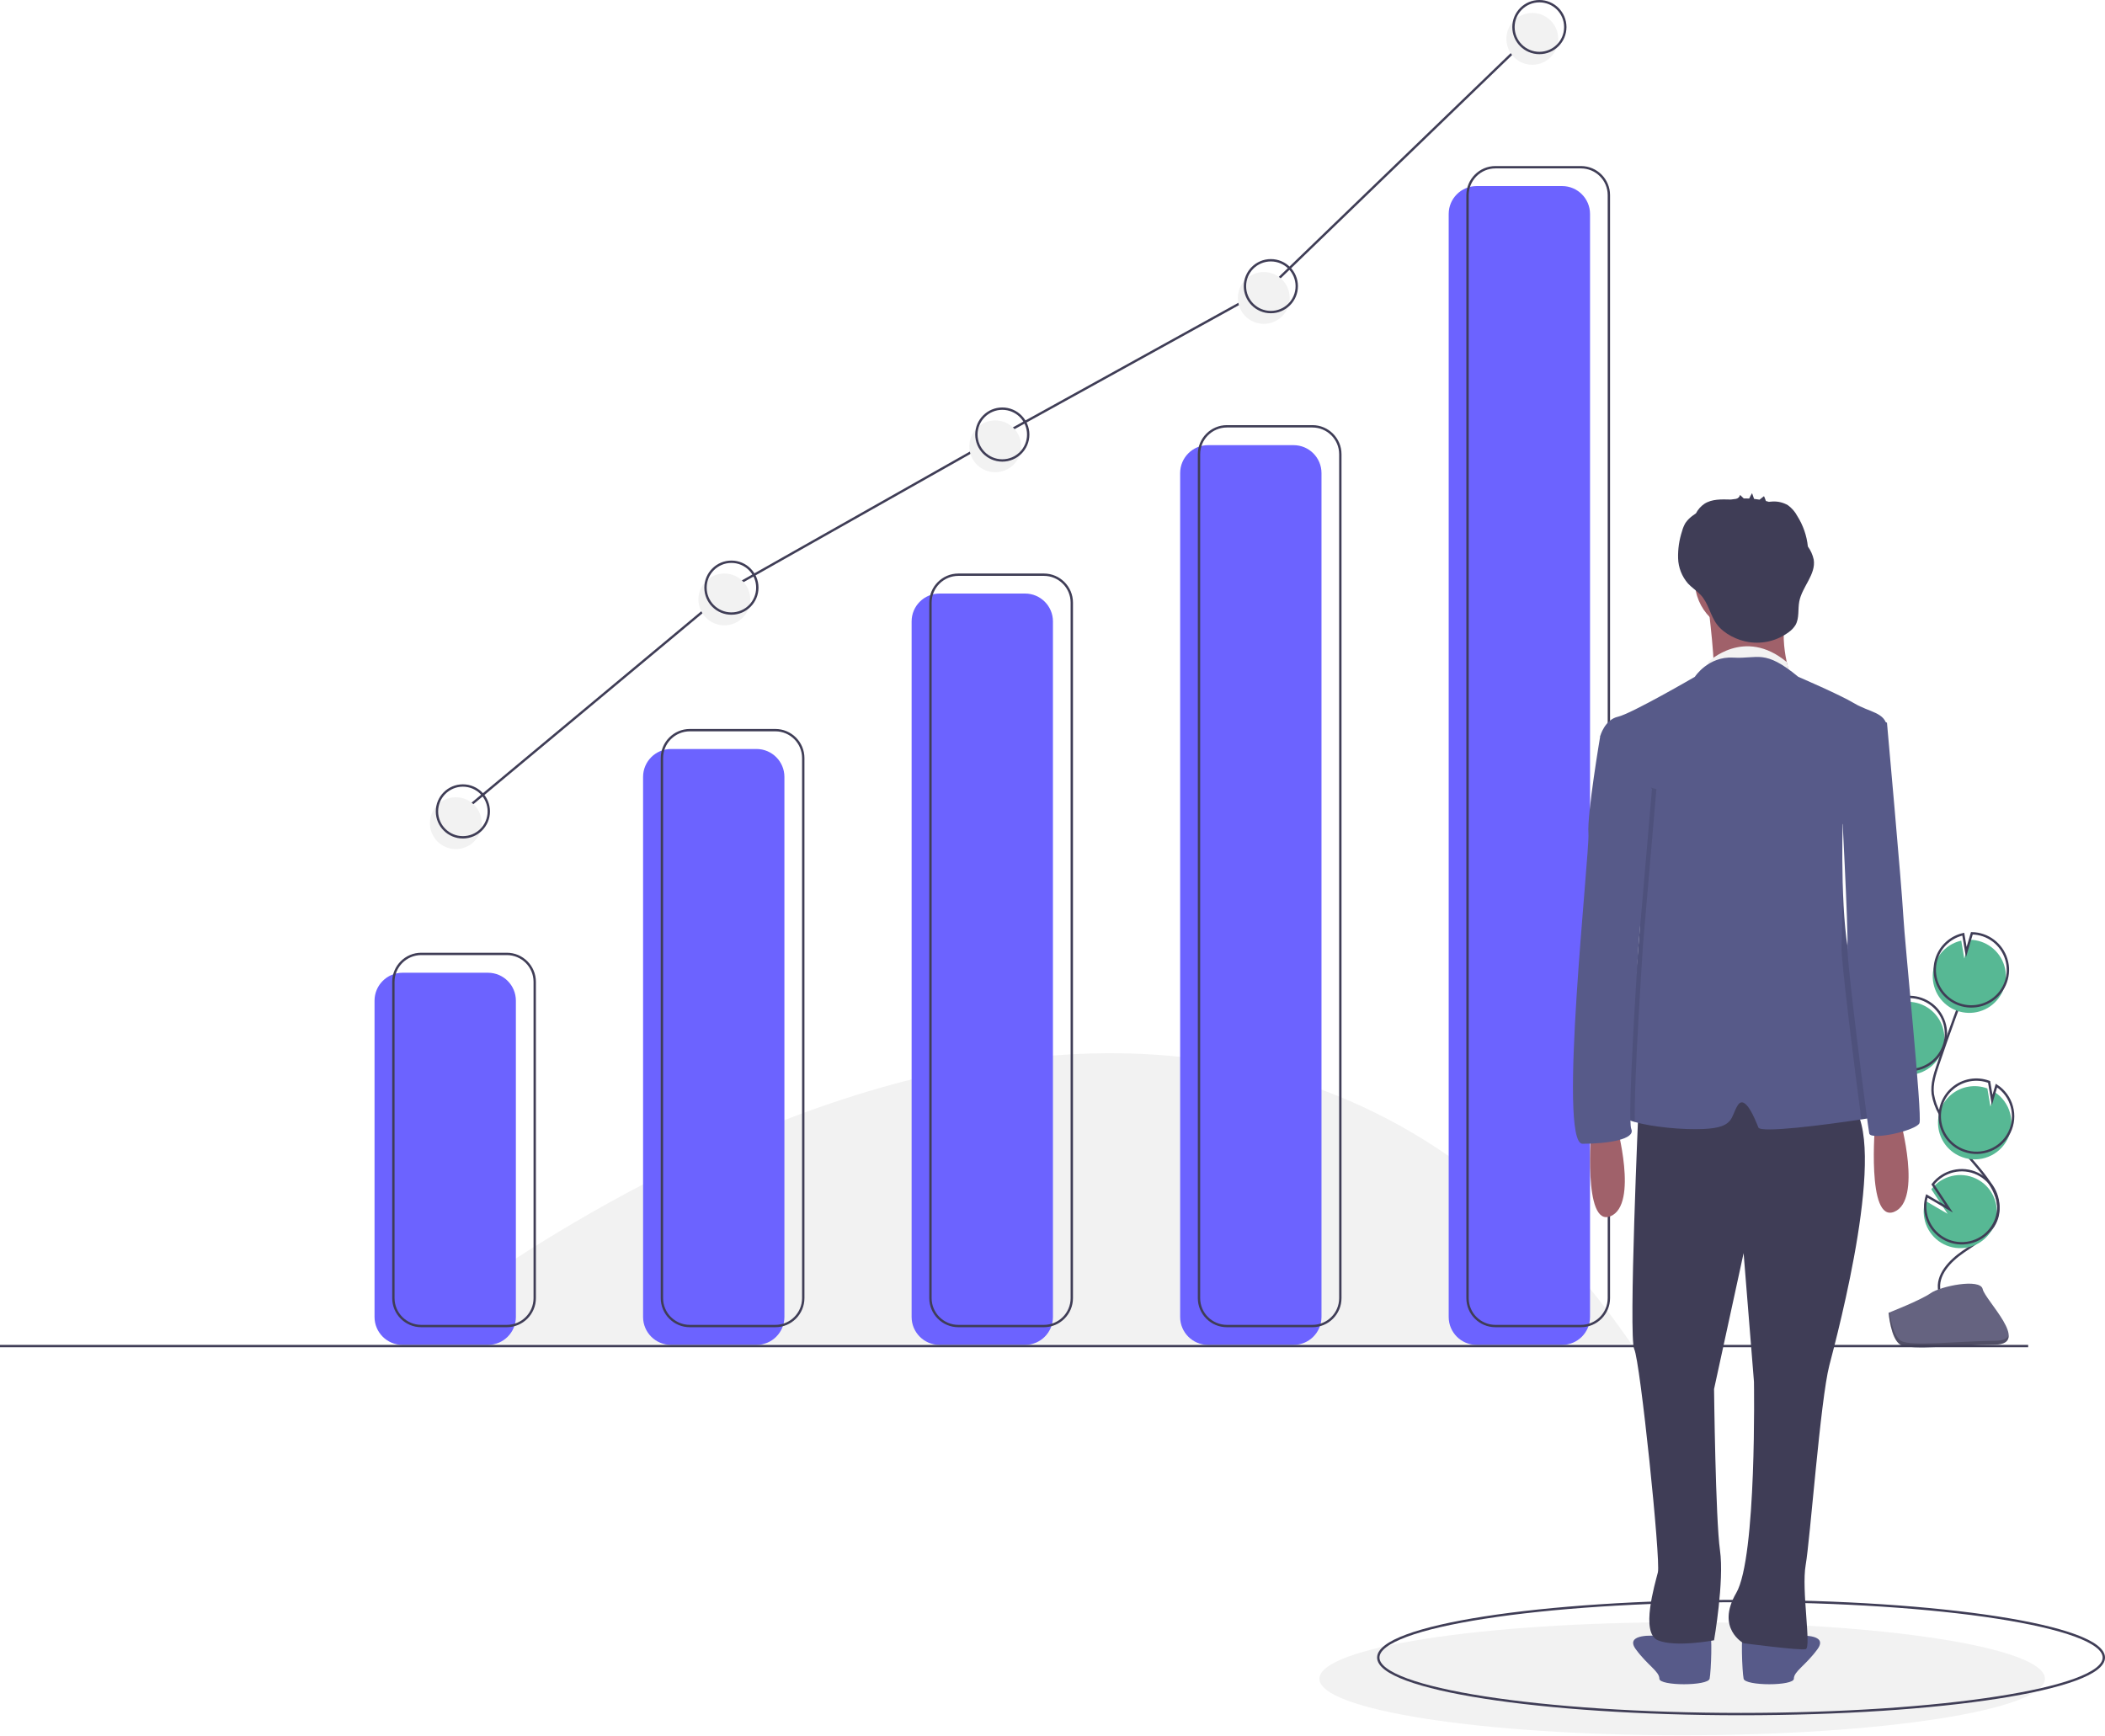
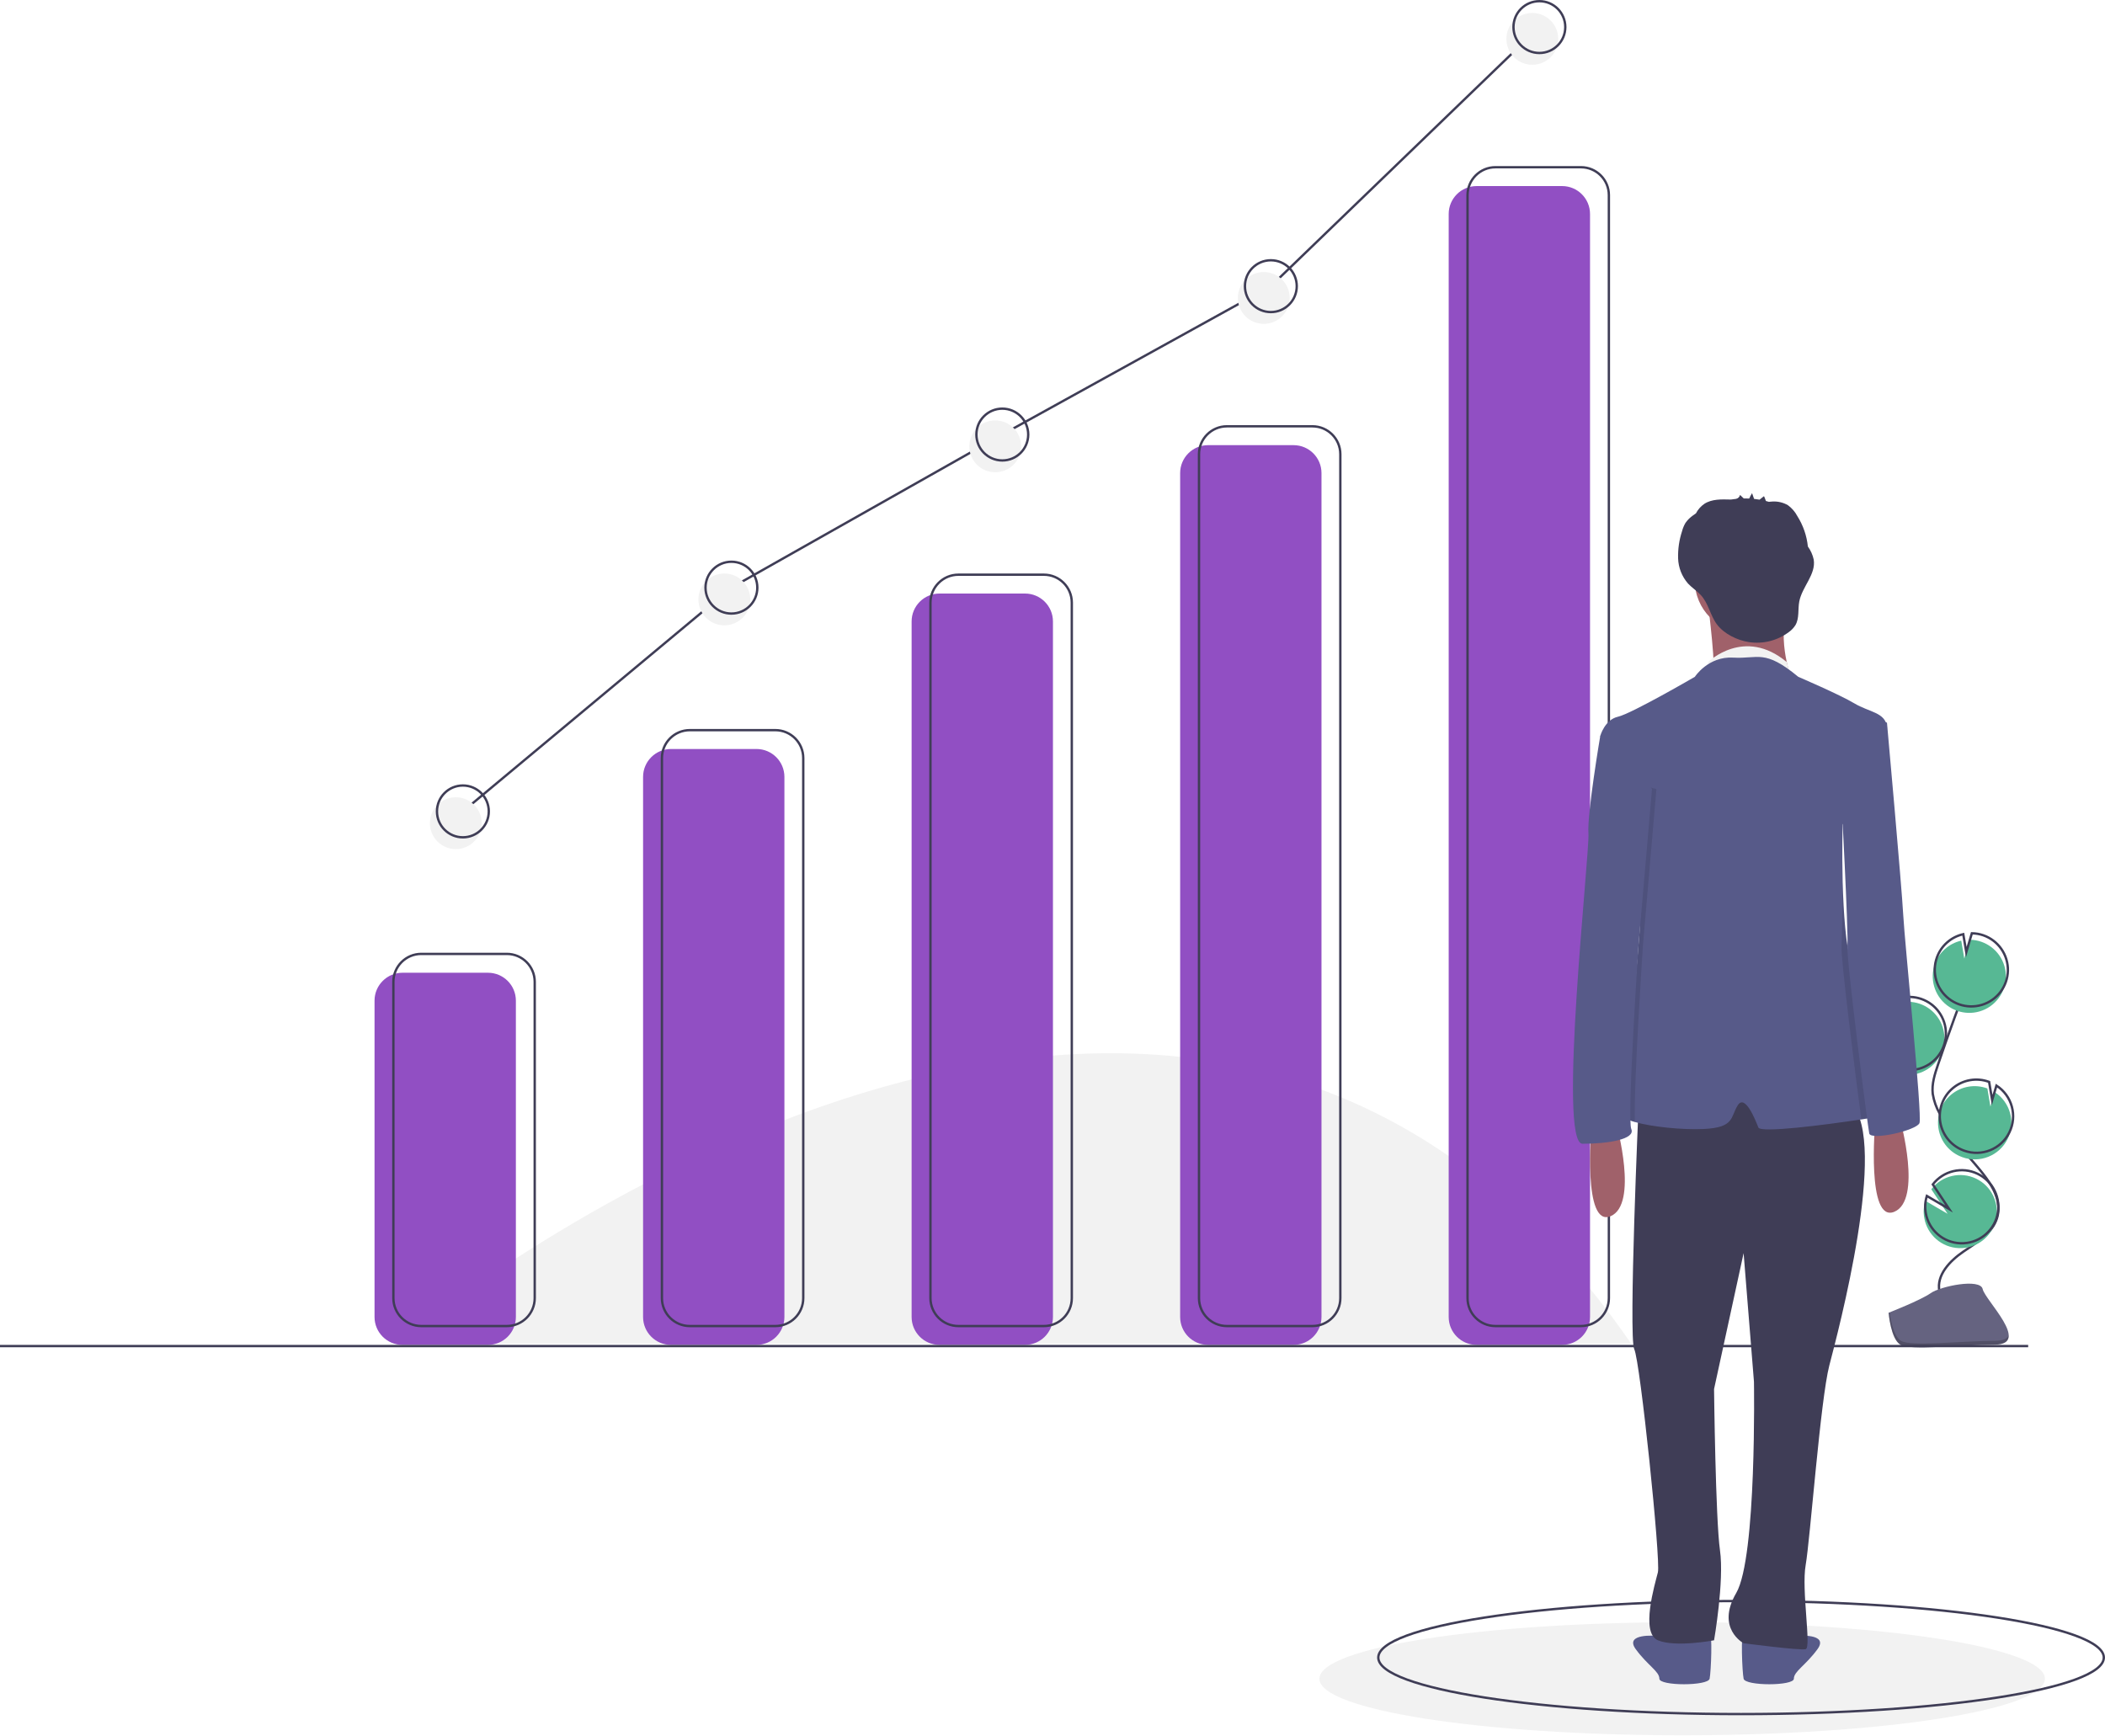
<svg xmlns="http://www.w3.org/2000/svg" id="e9a400c3-14c4-48e9-ac4d-1e6d0c39fdb5" data-name="Layer 1" width="893.617" height="736.75" viewBox="0 0 893.617 736.75">
  <path d="M321.941,651.875s332.5-277.5,524,0" transform="translate(-153.4415 -81.375)" fill="#f2f2f2" />
  <ellipse cx="714.117" cy="712.75" rx="154" ry="24" fill="#f2f2f2" />
  <ellipse cx="739.117" cy="703.75" rx="154" ry="24" fill="none" stroke="#3f3d56" stroke-miterlimit="10" />
  <path d="M958.047,536.825a15.529,15.529,0,1,0,2.068-29.782l.389,7.993-3.781-6.85a15.47,15.47,0,0,0-7.971,8.747,15.227,15.227,0,0,0-.893,4.201A15.526,15.526,0,0,0,958.047,536.825Z" transform="translate(-153.4415 -81.375)" fill="#57b894" />
  <path d="M976.758,629.527c-1.335-6.797,4.449-12.824,10.163-16.741s12.389-7.766,14.339-14.413c2.802-9.553-5.544-18.302-12.039-25.847a93.49,93.49,0,0,1-12.329-18.323,25.222,25.222,0,0,1-2.949-8.331c-.512-4.235.848-8.448,2.219-12.488q6.849-20.184,14.645-40.03" transform="translate(-153.4415 -81.375)" fill="none" stroke="#3f3d56" stroke-miterlimit="10" />
  <path d="M958.686,534.767a15.529,15.529,0,1,0,2.068-29.782l.389,7.993-3.781-6.85a15.47,15.47,0,0,0-7.971,8.747,15.227,15.227,0,0,0-.893,4.201A15.526,15.526,0,0,0,958.686,534.767Z" transform="translate(-153.4415 -81.375)" fill="none" stroke="#3f3d56" stroke-miterlimit="10" />
  <path d="M974.86,490.594a15.511,15.511,0,0,1,11.177-9.847l1.279,7.598,2.37-7.98a15.527,15.527,0,1,1-14.826,10.229Z" transform="translate(-153.4415 -81.375)" fill="#57b894" />
  <path d="M975.713,487.85a15.511,15.511,0,0,1,11.177-9.847l1.279,7.598,2.37-7.98a15.527,15.527,0,1,1-14.826,10.229Z" transform="translate(-153.4415 -81.375)" fill="none" stroke="#3f3d56" stroke-miterlimit="10" />
  <path d="M986.494,572.68a15.527,15.527,0,0,0,13.743-27.624L998.416,551.189l-1.292-7.688a.271.271,0,0,0-.04-.015,15.528,15.528,0,1,0-10.59,29.194Z" transform="translate(-153.4415 -81.375)" fill="#57b894" />
  <path d="M987.233,569.901a15.527,15.527,0,0,0,13.743-27.624l-1.821,6.133-1.292-7.688a.271.271,0,0,0-.04-.015,15.528,15.528,0,1,0-10.59,29.194Z" transform="translate(-153.4415 -81.375)" fill="none" stroke="#3f3d56" stroke-miterlimit="10" />
  <path d="M970.328,598.468a15.52,15.52,0,1,0,2.992-12.16l6.919,10.413-9.453-5.527A15.383,15.383,0,0,0,970.328,598.468Z" transform="translate(-153.4415 -81.375)" fill="#57b894" />
  <path d="M970.968,596.41a15.52,15.52,0,1,0,2.992-12.16l6.919,10.413-9.453-5.527A15.383,15.383,0,0,0,970.968,596.41Z" transform="translate(-153.4415 -81.375)" fill="none" stroke="#3f3d56" stroke-miterlimit="10" />
  <path d="M955.198,638.734s13.703-5.37,17.833-8.311,21.079-6.452,22.103-1.736,20.593,23.457,5.122,23.581-35.947,2.538-40.069.028S955.198,638.734,955.198,638.734Z" transform="translate(-153.4415 -81.375)" fill="#656380" />
  <path d="M1000.533,650.627c-15.471.125-35.947,2.538-40.069.028-3.139-1.912-4.39-8.773-4.808-11.938-.29.012-.457.018-.457.018s.868,11.052,4.99,13.562,24.598.097,40.069-.028c4.466-.036,6.008-1.625,5.924-3.978C1005.56,649.712,1003.856,650.6,1000.533,650.627Z" transform="translate(-153.4415 -81.375)" opacity="0.2" />
-   <rect x="159" y="413" width="60" height="158" rx="11.851" fill="#6c63ff" />
-   <rect x="273" y="318" width="60" height="253" rx="11.851" fill="#6c63ff" />
-   <rect x="387" y="252" width="60" height="319" rx="11.851" fill="#6c63ff" />
-   <rect x="501" y="189" width="60" height="382" rx="11.851" fill="#6c63ff" />
-   <rect x="615" y="79" width="60" height="492" rx="11.851" fill="#6c63ff" />
+   <rect x="159" y="413" width="60" height="158" rx="11.851" fill="#914fc3" />
+   <rect x="273" y="318" width="60" height="253" rx="11.851" fill="#914fc3" />
+   <rect x="387" y="252" width="60" height="319" rx="11.851" fill="#914fc3" />
+   <rect x="501" y="189" width="60" height="382" rx="11.851" fill="#914fc3" />
+   <rect x="615" y="79" width="60" height="492" rx="11.851" fill="#914fc3" />
  <rect x="167" y="405" width="60" height="158" rx="11.851" fill="none" stroke="#3f3d56" stroke-miterlimit="10" />
  <rect x="281" y="310" width="60" height="253" rx="11.851" fill="none" stroke="#3f3d56" stroke-miterlimit="10" />
  <rect x="395" y="244" width="60" height="319" rx="11.851" fill="none" stroke="#3f3d56" stroke-miterlimit="10" />
  <rect x="509" y="181" width="60" height="382" rx="11.851" fill="none" stroke="#3f3d56" stroke-miterlimit="10" />
  <rect x="623" y="71" width="60" height="492" rx="11.851" fill="none" stroke="#3f3d56" stroke-miterlimit="10" />
  <line x1="861" y1="571.5" y2="571.5" fill="none" stroke="#3f3d56" stroke-miterlimit="10" />
  <path d="M960.145,556.951s9.411,33.879-2.51,38.898-8.156-37.643-8.156-37.643Z" transform="translate(-153.4415 -81.375)" fill="#a0616a" />
  <path d="M874.82,774.028s-8.783-.627-11.92,1.255a7.571,7.571,0,0,1-6.274.627s-13.803-1.255-8.783,5.647S857.88,790.968,857.88,794.104s20.704,3.137,21.331,0,1.255-19.449,0-20.076S874.82,774.028,874.82,774.028Z" transform="translate(-153.4415 -81.375)" fill="#575a89" />
  <path d="M898.033,774.028s8.783-.627,11.92,1.255a7.571,7.571,0,0,0,6.274.627s13.803-1.255,8.783,5.647-10.038,9.411-10.038,12.548-20.704,3.137-21.331,0-1.255-19.449,0-20.076S898.033,774.028,898.033,774.028Z" transform="translate(-153.4415 -81.375)" fill="#575a89" />
  <path d="M849.097,550.05s-4.392,99.128-1.882,104.147,11.293,89.717,10.038,94.736-7.529,25.723,0,28.86,23.841,0,23.841,0,4.392-25.096,2.51-38.271-2.51-68.386-2.51-68.386l12.548-57.72,4.392,54.583s1.255,74.659-7.529,89.717,3.137,21.331,3.137,21.331,23.841,3.137,26.35,2.51-1.882-25.096,0-35.761,6.274-70.268,10.038-84.698,25.096-94.736,9.411-111.048S849.097,550.05,849.097,550.05Z" transform="translate(-153.4415 -81.375)" fill="#3f3d56" />
  <circle cx="741.455" cy="246.579" r="21.959" fill="#a0616a" />
  <path d="M878.584,337.992s3.764,30.115,1.882,30.742,33.252,0,33.252,0-6.901-18.194,0-32.624Z" transform="translate(-153.4415 -81.375)" fill="#a0616a" />
  <path d="M878.584,362.46s15.291-15.057,33.369,0l1.17,4.488-9.443-.097H878.584Z" transform="translate(-153.4415 -81.375)" fill="#f2f2f2" />
  <path d="M953.243,555.069c-1.449.289-5.0.878-9.63,1.581-15.415,2.328-42.731,5.854-43.698,3.438-1.255-3.137-5.647-14.43-8.783-9.411s-1.255,9.411-14.43,10.038c-8.965.427-21.996-.891-29.211-2.961-3.388-.972-5.496-2.108-5.295-3.313.627-3.764,7.529-75.287,7.529-82.188s2.51-40.153,2.51-40.153l-18.031-35.479-1.418-2.792s1.882-6.901,7.529-8.156S872.937,368.734,872.937,368.734s5.647-8.783,16.312-8.156,13.175-3.764,27.605,8.156c0,0,17.567,7.529,23.841,11.293s13.175,3.764,13.803,10.038c.125,1.261-.558,3.689-1.732,6.757-4.298,11.243-15.158,31.137-16.858,34.237-.151.27-.232.414-.232.414s-.326,11.28.019,24.487v.031c.339,12.667,1.292,27.103,3.745,35.084C944.46,507.387,959.517,553.814,953.243,555.069Z" transform="translate(-153.4415 -81.375)" fill="#575a89" />
  <path d="M923.402,318.94a14.958,14.958,0,0,0-2.482-5.546,29.963,29.963,0,0,0-4.473-12.905,13.54,13.54,0,0,0-4.007-4.625,11.83,11.83,0,0,0-6.305-1.572c-.4-.007-1.12.115-1.769.144-.415-.128-.833-.243-1.253-.351-.245-.545-.73-2.133-.866-2.025l-1.83,1.454c-.774-.134-1.551-.239-2.332-.322q-.426-1.216-.852-2.431a16.661,16.661,0,0,0-1.209,2.272q-1.165-.057-2.332-.04l-1.555-1.494a2.193,2.193,0,0,1-1.715,1.68c-.716.073-1.428.169-2.138.284-.058-0-.116,0-.173-.001-3.829-.096-7.95-.267-11.152,1.835a10.989,10.989,0,0,0-3.55,4.029c-.392.266-.785.531-1.166.814a12.748,12.748,0,0,0-3.285,3.256,13.809,13.809,0,0,0-1.453,3.522,33.761,33.761,0,0,0-1.673,11.534A17.117,17.117,0,0,0,870.04,329.133c1.642,1.765,3.73,3.068,5.375,4.83,3.386,3.629,4.021,8.691,6.917,12.531,3.064,4.062,8.655,6.734,13.565,7.5a22.66,22.66,0,0,0,16.88-4.21,10.443,10.443,0,0,0,2.874-3.013c1.704-2.948.982-6.653,1.615-9.999C918.453,330.501,924.438,325.238,923.402,318.94Z" transform="translate(-153.4415 -81.375)" fill="#3f3d56" />
  <path d="M839.686,558.833s9.411,33.879-2.51,38.898-8.156-37.643-8.156-37.643Z" transform="translate(-153.4415 -81.375)" fill="#a0616a" />
  <path d="M850.972,481.953s-4.116,61.083-3.482,75.801c-3.388-.972-5.496-2.108-5.295-3.313.627-3.764,7.529-75.287,7.529-82.188s2.51-40.153,2.51-40.153l-18.031-35.479c.289-1.757.464-2.792.464-2.792l9.097,19.135,12.861,3.451Z" transform="translate(-153.4415 -81.375)" opacity="0.1" />
  <path d="M837.176,390.065l-4.392,3.764s-5.647,33.252-5.019,41.408-13.175,131.752-2.51,131.752,22.586-1.882,20.704-6.274,3.133-78.762,3.133-78.762l5.65-65.537Z" transform="translate(-153.4415 -81.375)" fill="#575a89" />
  <path d="M952.767,396.822c-4.298,11.243-15.158,31.137-16.858,34.237.05-8.024.082-13.702.082-13.702l13.175-26.978,2.823-2.196S952.29,391.502,952.767,396.822Z" transform="translate(-153.4415 -81.375)" opacity="0.1" />
  <path d="M953.243,555.069c-1.449.289-5.0.878-9.63,1.581-2.403-17.768-8.827-68.862-8.42-73.674.201-2.372.37-14.091.502-26.984.339,12.667,1.292,27.103,3.745,35.084C944.46,507.387,959.517,553.814,953.243,555.069Z" transform="translate(-153.4415 -81.375)" opacity="0.1" />
  <path d="M945.087,385.673l9.411,2.51s6.274,69.64,6.901,81.561,8.156,85.325,6.901,88.462-20.704,7.529-21.331,4.392-9.748-73.921-9.266-79.623-2.655-64.677-2.655-64.677Z" transform="translate(-153.4415 -81.375)" fill="#575a89" />
  <polyline points="196.5 344.5 310.5 249.5 425.5 184.5 539.5 121.5 653.5 11.5" fill="none" stroke="#3f3d56" stroke-miterlimit="10" />
  <circle cx="193.5" cy="349.5" r="11" fill="#f2f2f2" />
  <circle cx="307.5" cy="254.5" r="11" fill="#f2f2f2" />
  <circle cx="422.5" cy="189.5" r="11" fill="#f2f2f2" />
  <circle cx="536.5" cy="126.5" r="11" fill="#f2f2f2" />
  <circle cx="650.5" cy="16.5" r="11" fill="#f2f2f2" />
  <circle cx="196.5" cy="344.5" r="11" fill="none" stroke="#3f3d56" stroke-miterlimit="10" />
  <circle cx="310.5" cy="249.5" r="11" fill="none" stroke="#3f3d56" stroke-miterlimit="10" />
  <circle cx="425.5" cy="184.5" r="11" fill="none" stroke="#3f3d56" stroke-miterlimit="10" />
  <circle cx="539.5" cy="121.5" r="11" fill="none" stroke="#3f3d56" stroke-miterlimit="10" />
  <circle cx="653.5" cy="11.5" r="11" fill="none" stroke="#3f3d56" stroke-miterlimit="10" />
</svg>
